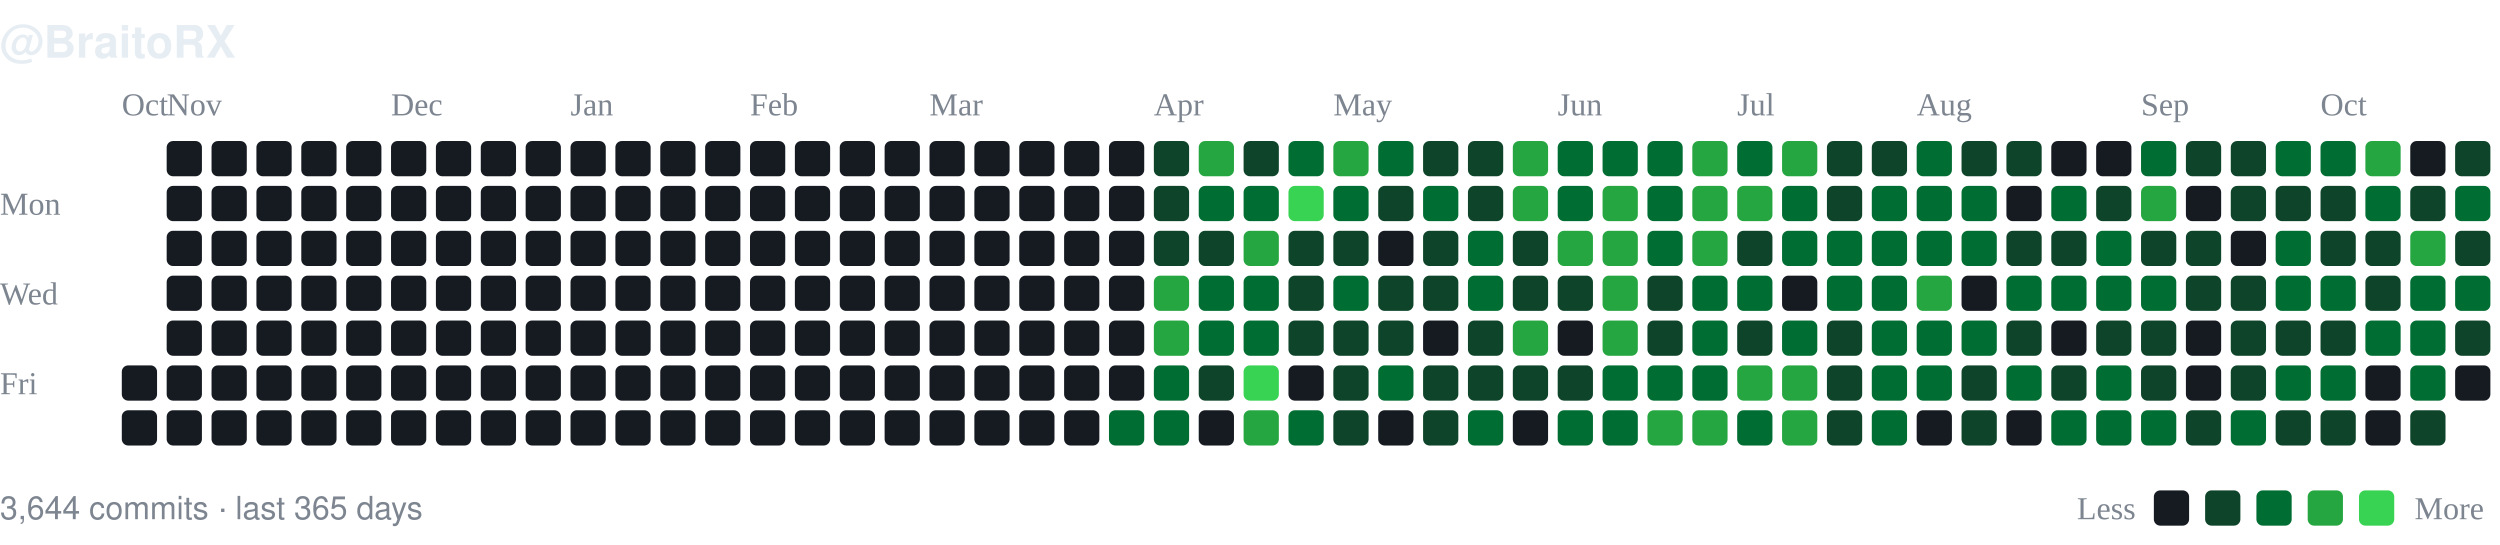
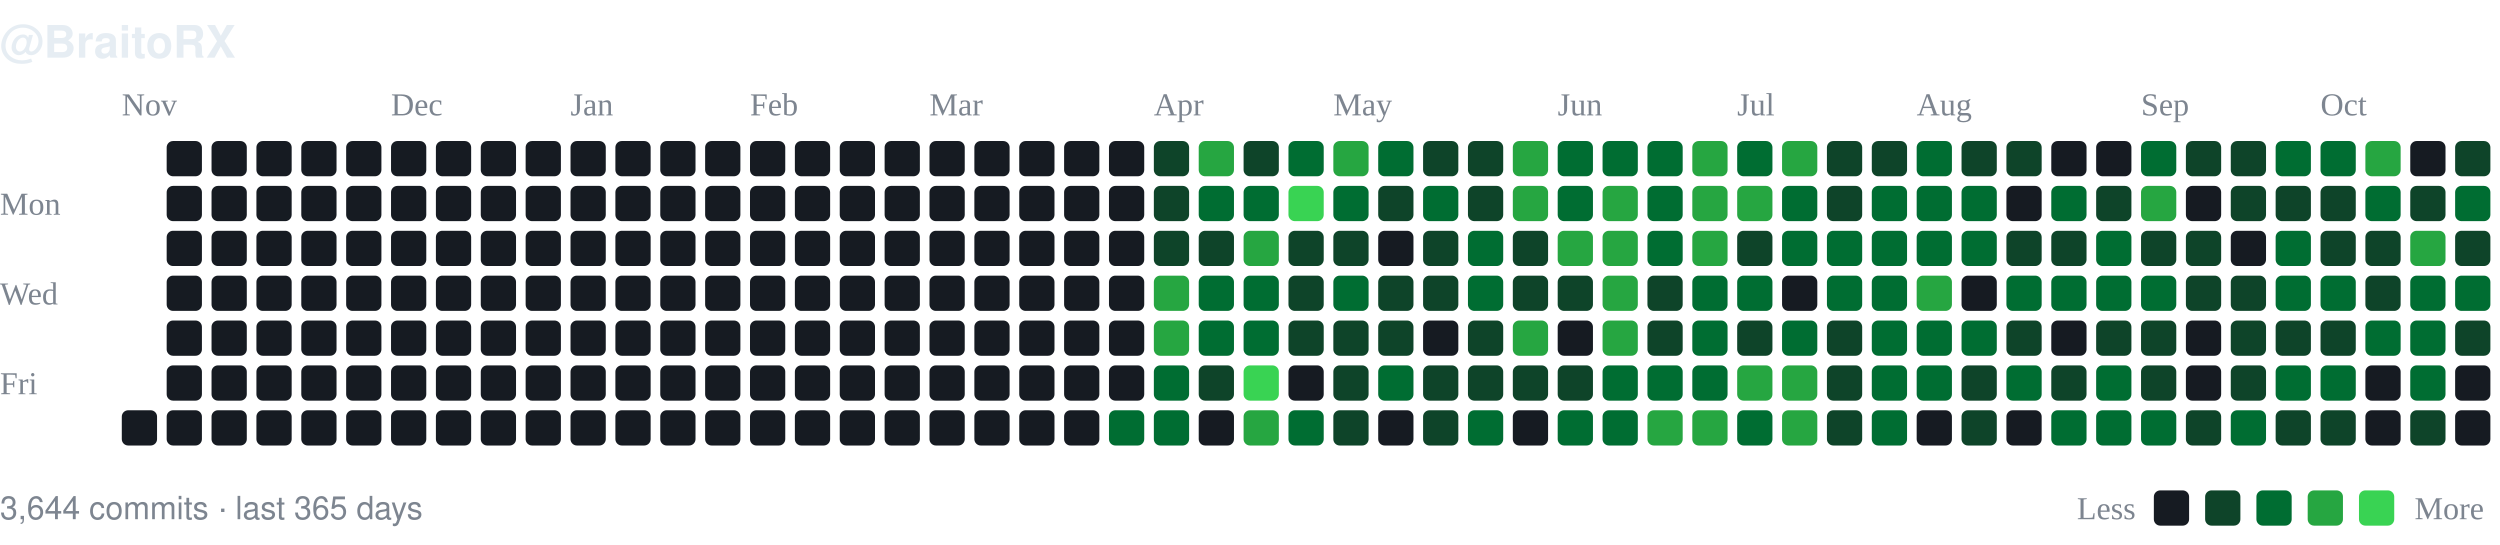
<svg xmlns="http://www.w3.org/2000/svg" width="780" height="170" viewBox="0 0 780 170" role="img">
  <text x="0" y="18" font-size="14" font-weight="600" fill="#e6edf3" font-family="ui-sans-serif,-apple-system,Segoe UI,Helvetica,Arial,sans-serif">@BraitoRX</text>
  <text x="0" y="67" font-size="10" fill="#7d8590">Mon</text>
  <text x="0" y="95" font-size="10" fill="#7d8590">Wed</text>
  <text x="0" y="123" font-size="10" fill="#7d8590">Fri</text>
-   <text x="38" y="36" font-size="10" fill="#7d8590">Oct</text>
-   <rect x="38" y="114" width="11" height="11" rx="2" fill="#161b22" />
+   <text x="38" y="36" font-size="10" fill="#7d8590">Nov</text>
  <rect x="38" y="128" width="11" height="11" rx="2" fill="#161b22" />
-   <text x="52" y="36" font-size="10" fill="#7d8590">Nov</text>
  <rect x="52" y="44" width="11" height="11" rx="2" fill="#161b22" />
  <rect x="52" y="58" width="11" height="11" rx="2" fill="#161b22" />
  <rect x="52" y="72" width="11" height="11" rx="2" fill="#161b22" />
  <rect x="52" y="86" width="11" height="11" rx="2" fill="#161b22" />
  <rect x="52" y="100" width="11" height="11" rx="2" fill="#161b22" />
  <rect x="52" y="114" width="11" height="11" rx="2" fill="#161b22" />
  <rect x="52" y="128" width="11" height="11" rx="2" fill="#161b22" />
  <rect x="66" y="44" width="11" height="11" rx="2" fill="#161b22" />
  <rect x="66" y="58" width="11" height="11" rx="2" fill="#161b22" />
  <rect x="66" y="72" width="11" height="11" rx="2" fill="#161b22" />
  <rect x="66" y="86" width="11" height="11" rx="2" fill="#161b22" />
  <rect x="66" y="100" width="11" height="11" rx="2" fill="#161b22" />
  <rect x="66" y="114" width="11" height="11" rx="2" fill="#161b22" />
  <rect x="66" y="128" width="11" height="11" rx="2" fill="#161b22" />
  <rect x="80" y="44" width="11" height="11" rx="2" fill="#161b22" />
  <rect x="80" y="58" width="11" height="11" rx="2" fill="#161b22" />
  <rect x="80" y="72" width="11" height="11" rx="2" fill="#161b22" />
  <rect x="80" y="86" width="11" height="11" rx="2" fill="#161b22" />
  <rect x="80" y="100" width="11" height="11" rx="2" fill="#161b22" />
  <rect x="80" y="114" width="11" height="11" rx="2" fill="#161b22" />
  <rect x="80" y="128" width="11" height="11" rx="2" fill="#161b22" />
  <rect x="94" y="44" width="11" height="11" rx="2" fill="#161b22" />
  <rect x="94" y="58" width="11" height="11" rx="2" fill="#161b22" />
  <rect x="94" y="72" width="11" height="11" rx="2" fill="#161b22" />
  <rect x="94" y="86" width="11" height="11" rx="2" fill="#161b22" />
  <rect x="94" y="100" width="11" height="11" rx="2" fill="#161b22" />
  <rect x="94" y="114" width="11" height="11" rx="2" fill="#161b22" />
  <rect x="94" y="128" width="11" height="11" rx="2" fill="#161b22" />
  <rect x="108" y="44" width="11" height="11" rx="2" fill="#161b22" />
  <rect x="108" y="58" width="11" height="11" rx="2" fill="#161b22" />
  <rect x="108" y="72" width="11" height="11" rx="2" fill="#161b22" />
  <rect x="108" y="86" width="11" height="11" rx="2" fill="#161b22" />
  <rect x="108" y="100" width="11" height="11" rx="2" fill="#161b22" />
  <rect x="108" y="114" width="11" height="11" rx="2" fill="#161b22" />
  <rect x="108" y="128" width="11" height="11" rx="2" fill="#161b22" />
  <text x="122" y="36" font-size="10" fill="#7d8590">Dec</text>
  <rect x="122" y="44" width="11" height="11" rx="2" fill="#161b22" />
  <rect x="122" y="58" width="11" height="11" rx="2" fill="#161b22" />
  <rect x="122" y="72" width="11" height="11" rx="2" fill="#161b22" />
  <rect x="122" y="86" width="11" height="11" rx="2" fill="#161b22" />
  <rect x="122" y="100" width="11" height="11" rx="2" fill="#161b22" />
  <rect x="122" y="114" width="11" height="11" rx="2" fill="#161b22" />
  <rect x="122" y="128" width="11" height="11" rx="2" fill="#161b22" />
  <rect x="136" y="44" width="11" height="11" rx="2" fill="#161b22" />
  <rect x="136" y="58" width="11" height="11" rx="2" fill="#161b22" />
  <rect x="136" y="72" width="11" height="11" rx="2" fill="#161b22" />
  <rect x="136" y="86" width="11" height="11" rx="2" fill="#161b22" />
  <rect x="136" y="100" width="11" height="11" rx="2" fill="#161b22" />
  <rect x="136" y="114" width="11" height="11" rx="2" fill="#161b22" />
  <rect x="136" y="128" width="11" height="11" rx="2" fill="#161b22" />
  <rect x="150" y="44" width="11" height="11" rx="2" fill="#161b22" />
  <rect x="150" y="58" width="11" height="11" rx="2" fill="#161b22" />
  <rect x="150" y="72" width="11" height="11" rx="2" fill="#161b22" />
  <rect x="150" y="86" width="11" height="11" rx="2" fill="#161b22" />
  <rect x="150" y="100" width="11" height="11" rx="2" fill="#161b22" />
  <rect x="150" y="114" width="11" height="11" rx="2" fill="#161b22" />
  <rect x="150" y="128" width="11" height="11" rx="2" fill="#161b22" />
  <rect x="164" y="44" width="11" height="11" rx="2" fill="#161b22" />
  <rect x="164" y="58" width="11" height="11" rx="2" fill="#161b22" />
  <rect x="164" y="72" width="11" height="11" rx="2" fill="#161b22" />
  <rect x="164" y="86" width="11" height="11" rx="2" fill="#161b22" />
  <rect x="164" y="100" width="11" height="11" rx="2" fill="#161b22" />
  <rect x="164" y="114" width="11" height="11" rx="2" fill="#161b22" />
  <rect x="164" y="128" width="11" height="11" rx="2" fill="#161b22" />
  <text x="178" y="36" font-size="10" fill="#7d8590">Jan</text>
  <rect x="178" y="44" width="11" height="11" rx="2" fill="#161b22" />
  <rect x="178" y="58" width="11" height="11" rx="2" fill="#161b22" />
  <rect x="178" y="72" width="11" height="11" rx="2" fill="#161b22" />
  <rect x="178" y="86" width="11" height="11" rx="2" fill="#161b22" />
  <rect x="178" y="100" width="11" height="11" rx="2" fill="#161b22" />
  <rect x="178" y="114" width="11" height="11" rx="2" fill="#161b22" />
  <rect x="178" y="128" width="11" height="11" rx="2" fill="#161b22" />
  <rect x="192" y="44" width="11" height="11" rx="2" fill="#161b22" />
  <rect x="192" y="58" width="11" height="11" rx="2" fill="#161b22" />
  <rect x="192" y="72" width="11" height="11" rx="2" fill="#161b22" />
  <rect x="192" y="86" width="11" height="11" rx="2" fill="#161b22" />
  <rect x="192" y="100" width="11" height="11" rx="2" fill="#161b22" />
  <rect x="192" y="114" width="11" height="11" rx="2" fill="#161b22" />
  <rect x="192" y="128" width="11" height="11" rx="2" fill="#161b22" />
  <rect x="206" y="44" width="11" height="11" rx="2" fill="#161b22" />
  <rect x="206" y="58" width="11" height="11" rx="2" fill="#161b22" />
  <rect x="206" y="72" width="11" height="11" rx="2" fill="#161b22" />
  <rect x="206" y="86" width="11" height="11" rx="2" fill="#161b22" />
  <rect x="206" y="100" width="11" height="11" rx="2" fill="#161b22" />
  <rect x="206" y="114" width="11" height="11" rx="2" fill="#161b22" />
  <rect x="206" y="128" width="11" height="11" rx="2" fill="#161b22" />
  <rect x="220" y="44" width="11" height="11" rx="2" fill="#161b22" />
  <rect x="220" y="58" width="11" height="11" rx="2" fill="#161b22" />
  <rect x="220" y="72" width="11" height="11" rx="2" fill="#161b22" />
  <rect x="220" y="86" width="11" height="11" rx="2" fill="#161b22" />
  <rect x="220" y="100" width="11" height="11" rx="2" fill="#161b22" />
  <rect x="220" y="114" width="11" height="11" rx="2" fill="#161b22" />
  <rect x="220" y="128" width="11" height="11" rx="2" fill="#161b22" />
  <text x="234" y="36" font-size="10" fill="#7d8590">Feb</text>
  <rect x="234" y="44" width="11" height="11" rx="2" fill="#161b22" />
  <rect x="234" y="58" width="11" height="11" rx="2" fill="#161b22" />
  <rect x="234" y="72" width="11" height="11" rx="2" fill="#161b22" />
  <rect x="234" y="86" width="11" height="11" rx="2" fill="#161b22" />
  <rect x="234" y="100" width="11" height="11" rx="2" fill="#161b22" />
  <rect x="234" y="114" width="11" height="11" rx="2" fill="#161b22" />
  <rect x="234" y="128" width="11" height="11" rx="2" fill="#161b22" />
  <rect x="248" y="44" width="11" height="11" rx="2" fill="#161b22" />
  <rect x="248" y="58" width="11" height="11" rx="2" fill="#161b22" />
  <rect x="248" y="72" width="11" height="11" rx="2" fill="#161b22" />
  <rect x="248" y="86" width="11" height="11" rx="2" fill="#161b22" />
  <rect x="248" y="100" width="11" height="11" rx="2" fill="#161b22" />
  <rect x="248" y="114" width="11" height="11" rx="2" fill="#161b22" />
  <rect x="248" y="128" width="11" height="11" rx="2" fill="#161b22" />
  <rect x="262" y="44" width="11" height="11" rx="2" fill="#161b22" />
  <rect x="262" y="58" width="11" height="11" rx="2" fill="#161b22" />
  <rect x="262" y="72" width="11" height="11" rx="2" fill="#161b22" />
  <rect x="262" y="86" width="11" height="11" rx="2" fill="#161b22" />
  <rect x="262" y="100" width="11" height="11" rx="2" fill="#161b22" />
  <rect x="262" y="114" width="11" height="11" rx="2" fill="#161b22" />
  <rect x="262" y="128" width="11" height="11" rx="2" fill="#161b22" />
  <rect x="276" y="44" width="11" height="11" rx="2" fill="#161b22" />
  <rect x="276" y="58" width="11" height="11" rx="2" fill="#161b22" />
  <rect x="276" y="72" width="11" height="11" rx="2" fill="#161b22" />
  <rect x="276" y="86" width="11" height="11" rx="2" fill="#161b22" />
  <rect x="276" y="100" width="11" height="11" rx="2" fill="#161b22" />
  <rect x="276" y="114" width="11" height="11" rx="2" fill="#161b22" />
  <rect x="276" y="128" width="11" height="11" rx="2" fill="#161b22" />
  <text x="290" y="36" font-size="10" fill="#7d8590">Mar</text>
  <rect x="290" y="44" width="11" height="11" rx="2" fill="#161b22" />
  <rect x="290" y="58" width="11" height="11" rx="2" fill="#161b22" />
  <rect x="290" y="72" width="11" height="11" rx="2" fill="#161b22" />
  <rect x="290" y="86" width="11" height="11" rx="2" fill="#161b22" />
  <rect x="290" y="100" width="11" height="11" rx="2" fill="#161b22" />
  <rect x="290" y="114" width="11" height="11" rx="2" fill="#161b22" />
  <rect x="290" y="128" width="11" height="11" rx="2" fill="#161b22" />
  <rect x="304" y="44" width="11" height="11" rx="2" fill="#161b22" />
  <rect x="304" y="58" width="11" height="11" rx="2" fill="#161b22" />
  <rect x="304" y="72" width="11" height="11" rx="2" fill="#161b22" />
  <rect x="304" y="86" width="11" height="11" rx="2" fill="#161b22" />
  <rect x="304" y="100" width="11" height="11" rx="2" fill="#161b22" />
  <rect x="304" y="114" width="11" height="11" rx="2" fill="#161b22" />
  <rect x="304" y="128" width="11" height="11" rx="2" fill="#161b22" />
  <rect x="318" y="44" width="11" height="11" rx="2" fill="#161b22" />
  <rect x="318" y="58" width="11" height="11" rx="2" fill="#161b22" />
  <rect x="318" y="72" width="11" height="11" rx="2" fill="#161b22" />
  <rect x="318" y="86" width="11" height="11" rx="2" fill="#161b22" />
  <rect x="318" y="100" width="11" height="11" rx="2" fill="#161b22" />
  <rect x="318" y="114" width="11" height="11" rx="2" fill="#161b22" />
  <rect x="318" y="128" width="11" height="11" rx="2" fill="#161b22" />
  <rect x="332" y="44" width="11" height="11" rx="2" fill="#161b22" />
  <rect x="332" y="58" width="11" height="11" rx="2" fill="#161b22" />
  <rect x="332" y="72" width="11" height="11" rx="2" fill="#161b22" />
  <rect x="332" y="86" width="11" height="11" rx="2" fill="#161b22" />
  <rect x="332" y="100" width="11" height="11" rx="2" fill="#161b22" />
  <rect x="332" y="114" width="11" height="11" rx="2" fill="#161b22" />
  <rect x="332" y="128" width="11" height="11" rx="2" fill="#161b22" />
  <rect x="346" y="44" width="11" height="11" rx="2" fill="#161b22" />
  <rect x="346" y="58" width="11" height="11" rx="2" fill="#161b22" />
  <rect x="346" y="72" width="11" height="11" rx="2" fill="#161b22" />
  <rect x="346" y="86" width="11" height="11" rx="2" fill="#161b22" />
  <rect x="346" y="100" width="11" height="11" rx="2" fill="#161b22" />
  <rect x="346" y="114" width="11" height="11" rx="2" fill="#161b22" />
  <rect x="346" y="128" width="11" height="11" rx="2" fill="#006d32" />
  <text x="360" y="36" font-size="10" fill="#7d8590">Apr</text>
  <rect x="360" y="44" width="11" height="11" rx="2" fill="#0e4429" />
  <rect x="360" y="58" width="11" height="11" rx="2" fill="#0e4429" />
  <rect x="360" y="72" width="11" height="11" rx="2" fill="#0e4429" />
  <rect x="360" y="86" width="11" height="11" rx="2" fill="#26a641" />
  <rect x="360" y="100" width="11" height="11" rx="2" fill="#26a641" />
  <rect x="360" y="114" width="11" height="11" rx="2" fill="#006d32" />
  <rect x="360" y="128" width="11" height="11" rx="2" fill="#006d32" />
  <rect x="374" y="44" width="11" height="11" rx="2" fill="#26a641" />
  <rect x="374" y="58" width="11" height="11" rx="2" fill="#006d32" />
  <rect x="374" y="72" width="11" height="11" rx="2" fill="#0e4429" />
  <rect x="374" y="86" width="11" height="11" rx="2" fill="#006d32" />
  <rect x="374" y="100" width="11" height="11" rx="2" fill="#006d32" />
  <rect x="374" y="114" width="11" height="11" rx="2" fill="#0e4429" />
  <rect x="374" y="128" width="11" height="11" rx="2" fill="#161b22" />
  <rect x="388" y="44" width="11" height="11" rx="2" fill="#0e4429" />
  <rect x="388" y="58" width="11" height="11" rx="2" fill="#006d32" />
  <rect x="388" y="72" width="11" height="11" rx="2" fill="#26a641" />
  <rect x="388" y="86" width="11" height="11" rx="2" fill="#006d32" />
  <rect x="388" y="100" width="11" height="11" rx="2" fill="#006d32" />
  <rect x="388" y="114" width="11" height="11" rx="2" fill="#39d353" />
  <rect x="388" y="128" width="11" height="11" rx="2" fill="#26a641" />
  <rect x="402" y="44" width="11" height="11" rx="2" fill="#006d32" />
  <rect x="402" y="58" width="11" height="11" rx="2" fill="#39d353" />
  <rect x="402" y="72" width="11" height="11" rx="2" fill="#0e4429" />
  <rect x="402" y="86" width="11" height="11" rx="2" fill="#0e4429" />
  <rect x="402" y="100" width="11" height="11" rx="2" fill="#0e4429" />
  <rect x="402" y="114" width="11" height="11" rx="2" fill="#161b22" />
  <rect x="402" y="128" width="11" height="11" rx="2" fill="#006d32" />
  <text x="416" y="36" font-size="10" fill="#7d8590">May</text>
  <rect x="416" y="44" width="11" height="11" rx="2" fill="#26a641" />
  <rect x="416" y="58" width="11" height="11" rx="2" fill="#006d32" />
  <rect x="416" y="72" width="11" height="11" rx="2" fill="#0e4429" />
  <rect x="416" y="86" width="11" height="11" rx="2" fill="#006d32" />
  <rect x="416" y="100" width="11" height="11" rx="2" fill="#0e4429" />
  <rect x="416" y="114" width="11" height="11" rx="2" fill="#0e4429" />
  <rect x="416" y="128" width="11" height="11" rx="2" fill="#0e4429" />
  <rect x="430" y="44" width="11" height="11" rx="2" fill="#006d32" />
  <rect x="430" y="58" width="11" height="11" rx="2" fill="#0e4429" />
  <rect x="430" y="72" width="11" height="11" rx="2" fill="#161b22" />
  <rect x="430" y="86" width="11" height="11" rx="2" fill="#0e4429" />
  <rect x="430" y="100" width="11" height="11" rx="2" fill="#0e4429" />
  <rect x="430" y="114" width="11" height="11" rx="2" fill="#006d32" />
  <rect x="430" y="128" width="11" height="11" rx="2" fill="#161b22" />
  <rect x="444" y="44" width="11" height="11" rx="2" fill="#0e4429" />
  <rect x="444" y="58" width="11" height="11" rx="2" fill="#006d32" />
  <rect x="444" y="72" width="11" height="11" rx="2" fill="#0e4429" />
  <rect x="444" y="86" width="11" height="11" rx="2" fill="#0e4429" />
  <rect x="444" y="100" width="11" height="11" rx="2" fill="#161b22" />
  <rect x="444" y="114" width="11" height="11" rx="2" fill="#0e4429" />
  <rect x="444" y="128" width="11" height="11" rx="2" fill="#0e4429" />
  <rect x="458" y="44" width="11" height="11" rx="2" fill="#0e4429" />
  <rect x="458" y="58" width="11" height="11" rx="2" fill="#0e4429" />
  <rect x="458" y="72" width="11" height="11" rx="2" fill="#006d32" />
  <rect x="458" y="86" width="11" height="11" rx="2" fill="#006d32" />
  <rect x="458" y="100" width="11" height="11" rx="2" fill="#0e4429" />
  <rect x="458" y="114" width="11" height="11" rx="2" fill="#0e4429" />
  <rect x="458" y="128" width="11" height="11" rx="2" fill="#006d32" />
  <rect x="472" y="44" width="11" height="11" rx="2" fill="#26a641" />
  <rect x="472" y="58" width="11" height="11" rx="2" fill="#26a641" />
  <rect x="472" y="72" width="11" height="11" rx="2" fill="#0e4429" />
  <rect x="472" y="86" width="11" height="11" rx="2" fill="#0e4429" />
  <rect x="472" y="100" width="11" height="11" rx="2" fill="#26a641" />
  <rect x="472" y="114" width="11" height="11" rx="2" fill="#0e4429" />
  <rect x="472" y="128" width="11" height="11" rx="2" fill="#161b22" />
  <text x="486" y="36" font-size="10" fill="#7d8590">Jun</text>
  <rect x="486" y="44" width="11" height="11" rx="2" fill="#006d32" />
  <rect x="486" y="58" width="11" height="11" rx="2" fill="#006d32" />
  <rect x="486" y="72" width="11" height="11" rx="2" fill="#26a641" />
  <rect x="486" y="86" width="11" height="11" rx="2" fill="#0e4429" />
  <rect x="486" y="100" width="11" height="11" rx="2" fill="#161b22" />
  <rect x="486" y="114" width="11" height="11" rx="2" fill="#0e4429" />
  <rect x="486" y="128" width="11" height="11" rx="2" fill="#006d32" />
  <rect x="500" y="44" width="11" height="11" rx="2" fill="#006d32" />
  <rect x="500" y="58" width="11" height="11" rx="2" fill="#26a641" />
  <rect x="500" y="72" width="11" height="11" rx="2" fill="#26a641" />
  <rect x="500" y="86" width="11" height="11" rx="2" fill="#26a641" />
  <rect x="500" y="100" width="11" height="11" rx="2" fill="#26a641" />
  <rect x="500" y="114" width="11" height="11" rx="2" fill="#006d32" />
  <rect x="500" y="128" width="11" height="11" rx="2" fill="#006d32" />
  <rect x="514" y="44" width="11" height="11" rx="2" fill="#006d32" />
  <rect x="514" y="58" width="11" height="11" rx="2" fill="#006d32" />
  <rect x="514" y="72" width="11" height="11" rx="2" fill="#006d32" />
  <rect x="514" y="86" width="11" height="11" rx="2" fill="#0e4429" />
  <rect x="514" y="100" width="11" height="11" rx="2" fill="#0e4429" />
  <rect x="514" y="114" width="11" height="11" rx="2" fill="#006d32" />
  <rect x="514" y="128" width="11" height="11" rx="2" fill="#26a641" />
  <rect x="528" y="44" width="11" height="11" rx="2" fill="#26a641" />
  <rect x="528" y="58" width="11" height="11" rx="2" fill="#26a641" />
  <rect x="528" y="72" width="11" height="11" rx="2" fill="#26a641" />
  <rect x="528" y="86" width="11" height="11" rx="2" fill="#006d32" />
  <rect x="528" y="100" width="11" height="11" rx="2" fill="#006d32" />
  <rect x="528" y="114" width="11" height="11" rx="2" fill="#006d32" />
  <rect x="528" y="128" width="11" height="11" rx="2" fill="#26a641" />
  <text x="542" y="36" font-size="10" fill="#7d8590">Jul</text>
  <rect x="542" y="44" width="11" height="11" rx="2" fill="#006d32" />
  <rect x="542" y="58" width="11" height="11" rx="2" fill="#26a641" />
  <rect x="542" y="72" width="11" height="11" rx="2" fill="#0e4429" />
  <rect x="542" y="86" width="11" height="11" rx="2" fill="#006d32" />
  <rect x="542" y="100" width="11" height="11" rx="2" fill="#0e4429" />
  <rect x="542" y="114" width="11" height="11" rx="2" fill="#26a641" />
  <rect x="542" y="128" width="11" height="11" rx="2" fill="#006d32" />
  <rect x="556" y="44" width="11" height="11" rx="2" fill="#26a641" />
  <rect x="556" y="58" width="11" height="11" rx="2" fill="#006d32" />
  <rect x="556" y="72" width="11" height="11" rx="2" fill="#006d32" />
  <rect x="556" y="86" width="11" height="11" rx="2" fill="#161b22" />
  <rect x="556" y="100" width="11" height="11" rx="2" fill="#006d32" />
  <rect x="556" y="114" width="11" height="11" rx="2" fill="#26a641" />
  <rect x="556" y="128" width="11" height="11" rx="2" fill="#26a641" />
  <rect x="570" y="44" width="11" height="11" rx="2" fill="#0e4429" />
  <rect x="570" y="58" width="11" height="11" rx="2" fill="#0e4429" />
  <rect x="570" y="72" width="11" height="11" rx="2" fill="#006d32" />
  <rect x="570" y="86" width="11" height="11" rx="2" fill="#006d32" />
  <rect x="570" y="100" width="11" height="11" rx="2" fill="#0e4429" />
  <rect x="570" y="114" width="11" height="11" rx="2" fill="#0e4429" />
  <rect x="570" y="128" width="11" height="11" rx="2" fill="#0e4429" />
  <rect x="584" y="44" width="11" height="11" rx="2" fill="#0e4429" />
  <rect x="584" y="58" width="11" height="11" rx="2" fill="#006d32" />
  <rect x="584" y="72" width="11" height="11" rx="2" fill="#006d32" />
  <rect x="584" y="86" width="11" height="11" rx="2" fill="#006d32" />
  <rect x="584" y="100" width="11" height="11" rx="2" fill="#006d32" />
  <rect x="584" y="114" width="11" height="11" rx="2" fill="#006d32" />
  <rect x="584" y="128" width="11" height="11" rx="2" fill="#006d32" />
  <text x="598" y="36" font-size="10" fill="#7d8590">Aug</text>
  <rect x="598" y="44" width="11" height="11" rx="2" fill="#006d32" />
  <rect x="598" y="58" width="11" height="11" rx="2" fill="#006d32" />
  <rect x="598" y="72" width="11" height="11" rx="2" fill="#006d32" />
  <rect x="598" y="86" width="11" height="11" rx="2" fill="#26a641" />
  <rect x="598" y="100" width="11" height="11" rx="2" fill="#006d32" />
  <rect x="598" y="114" width="11" height="11" rx="2" fill="#006d32" />
  <rect x="598" y="128" width="11" height="11" rx="2" fill="#161b22" />
  <rect x="612" y="44" width="11" height="11" rx="2" fill="#0e4429" />
  <rect x="612" y="58" width="11" height="11" rx="2" fill="#006d32" />
  <rect x="612" y="72" width="11" height="11" rx="2" fill="#006d32" />
  <rect x="612" y="86" width="11" height="11" rx="2" fill="#161b22" />
  <rect x="612" y="100" width="11" height="11" rx="2" fill="#006d32" />
  <rect x="612" y="114" width="11" height="11" rx="2" fill="#0e4429" />
  <rect x="612" y="128" width="11" height="11" rx="2" fill="#0e4429" />
  <rect x="626" y="44" width="11" height="11" rx="2" fill="#0e4429" />
  <rect x="626" y="58" width="11" height="11" rx="2" fill="#161b22" />
  <rect x="626" y="72" width="11" height="11" rx="2" fill="#0e4429" />
  <rect x="626" y="86" width="11" height="11" rx="2" fill="#006d32" />
  <rect x="626" y="100" width="11" height="11" rx="2" fill="#0e4429" />
  <rect x="626" y="114" width="11" height="11" rx="2" fill="#006d32" />
  <rect x="626" y="128" width="11" height="11" rx="2" fill="#161b22" />
  <rect x="640" y="44" width="11" height="11" rx="2" fill="#161b22" />
  <rect x="640" y="58" width="11" height="11" rx="2" fill="#006d32" />
  <rect x="640" y="72" width="11" height="11" rx="2" fill="#0e4429" />
  <rect x="640" y="86" width="11" height="11" rx="2" fill="#006d32" />
  <rect x="640" y="100" width="11" height="11" rx="2" fill="#161b22" />
  <rect x="640" y="114" width="11" height="11" rx="2" fill="#0e4429" />
  <rect x="640" y="128" width="11" height="11" rx="2" fill="#006d32" />
  <rect x="654" y="44" width="11" height="11" rx="2" fill="#161b22" />
  <rect x="654" y="58" width="11" height="11" rx="2" fill="#0e4429" />
  <rect x="654" y="72" width="11" height="11" rx="2" fill="#006d32" />
  <rect x="654" y="86" width="11" height="11" rx="2" fill="#006d32" />
  <rect x="654" y="100" width="11" height="11" rx="2" fill="#0e4429" />
  <rect x="654" y="114" width="11" height="11" rx="2" fill="#006d32" />
  <rect x="654" y="128" width="11" height="11" rx="2" fill="#006d32" />
  <text x="668" y="36" font-size="10" fill="#7d8590">Sep</text>
  <rect x="668" y="44" width="11" height="11" rx="2" fill="#006d32" />
  <rect x="668" y="58" width="11" height="11" rx="2" fill="#26a641" />
  <rect x="668" y="72" width="11" height="11" rx="2" fill="#0e4429" />
  <rect x="668" y="86" width="11" height="11" rx="2" fill="#006d32" />
  <rect x="668" y="100" width="11" height="11" rx="2" fill="#0e4429" />
  <rect x="668" y="114" width="11" height="11" rx="2" fill="#0e4429" />
  <rect x="668" y="128" width="11" height="11" rx="2" fill="#006d32" />
  <rect x="682" y="44" width="11" height="11" rx="2" fill="#0e4429" />
  <rect x="682" y="58" width="11" height="11" rx="2" fill="#161b22" />
  <rect x="682" y="72" width="11" height="11" rx="2" fill="#0e4429" />
  <rect x="682" y="86" width="11" height="11" rx="2" fill="#0e4429" />
  <rect x="682" y="100" width="11" height="11" rx="2" fill="#161b22" />
  <rect x="682" y="114" width="11" height="11" rx="2" fill="#161b22" />
  <rect x="682" y="128" width="11" height="11" rx="2" fill="#0e4429" />
  <rect x="696" y="44" width="11" height="11" rx="2" fill="#0e4429" />
  <rect x="696" y="58" width="11" height="11" rx="2" fill="#0e4429" />
  <rect x="696" y="72" width="11" height="11" rx="2" fill="#161b22" />
  <rect x="696" y="86" width="11" height="11" rx="2" fill="#0e4429" />
  <rect x="696" y="100" width="11" height="11" rx="2" fill="#0e4429" />
  <rect x="696" y="114" width="11" height="11" rx="2" fill="#0e4429" />
  <rect x="696" y="128" width="11" height="11" rx="2" fill="#006d32" />
  <rect x="710" y="44" width="11" height="11" rx="2" fill="#006d32" />
  <rect x="710" y="58" width="11" height="11" rx="2" fill="#0e4429" />
  <rect x="710" y="72" width="11" height="11" rx="2" fill="#006d32" />
  <rect x="710" y="86" width="11" height="11" rx="2" fill="#006d32" />
  <rect x="710" y="100" width="11" height="11" rx="2" fill="#0e4429" />
  <rect x="710" y="114" width="11" height="11" rx="2" fill="#006d32" />
  <rect x="710" y="128" width="11" height="11" rx="2" fill="#0e4429" />
  <text x="724" y="36" font-size="10" fill="#7d8590">Oct</text>
  <rect x="724" y="44" width="11" height="11" rx="2" fill="#006d32" />
  <rect x="724" y="58" width="11" height="11" rx="2" fill="#0e4429" />
  <rect x="724" y="72" width="11" height="11" rx="2" fill="#0e4429" />
  <rect x="724" y="86" width="11" height="11" rx="2" fill="#006d32" />
  <rect x="724" y="100" width="11" height="11" rx="2" fill="#0e4429" />
  <rect x="724" y="114" width="11" height="11" rx="2" fill="#006d32" />
  <rect x="724" y="128" width="11" height="11" rx="2" fill="#0e4429" />
  <rect x="738" y="44" width="11" height="11" rx="2" fill="#26a641" />
  <rect x="738" y="58" width="11" height="11" rx="2" fill="#006d32" />
  <rect x="738" y="72" width="11" height="11" rx="2" fill="#0e4429" />
  <rect x="738" y="86" width="11" height="11" rx="2" fill="#0e4429" />
  <rect x="738" y="100" width="11" height="11" rx="2" fill="#006d32" />
  <rect x="738" y="114" width="11" height="11" rx="2" fill="#161b22" />
  <rect x="738" y="128" width="11" height="11" rx="2" fill="#161b22" />
  <rect x="752" y="44" width="11" height="11" rx="2" fill="#161b22" />
  <rect x="752" y="58" width="11" height="11" rx="2" fill="#0e4429" />
  <rect x="752" y="72" width="11" height="11" rx="2" fill="#26a641" />
  <rect x="752" y="86" width="11" height="11" rx="2" fill="#006d32" />
  <rect x="752" y="100" width="11" height="11" rx="2" fill="#006d32" />
  <rect x="752" y="114" width="11" height="11" rx="2" fill="#006d32" />
  <rect x="752" y="128" width="11" height="11" rx="2" fill="#0e4429" />
  <rect x="766" y="44" width="11" height="11" rx="2" fill="#0e4429" />
  <rect x="766" y="58" width="11" height="11" rx="2" fill="#006d32" />
  <rect x="766" y="72" width="11" height="11" rx="2" fill="#0e4429" />
  <rect x="766" y="86" width="11" height="11" rx="2" fill="#006d32" />
  <rect x="766" y="100" width="11" height="11" rx="2" fill="#0e4429" />
  <rect x="766" y="114" width="11" height="11" rx="2" fill="#161b22" />
+   <rect x="766" y="128" width="11" height="11" rx="2" fill="#161b22" />
  <text x="648" y="162" font-size="10" fill="#7d8590">Less</text>
  <rect x="672" y="153" width="11" height="11" rx="2" fill="#161b22" />
  <rect x="688" y="153" width="11" height="11" rx="2" fill="#0e4429" />
  <rect x="704" y="153" width="11" height="11" rx="2" fill="#006d32" />
  <rect x="720" y="153" width="11" height="11" rx="2" fill="#26a641" />
  <rect x="736" y="153" width="11" height="11" rx="2" fill="#39d353" />
  <text x="775" y="162" font-size="10" fill="#7d8590" text-anchor="end">More</text>
  <text x="0" y="162" font-size="10" fill="#7d8590" font-family="ui-sans-serif,-apple-system,Segoe UI,Helvetica,Arial,sans-serif">3,644 commits · last 365 days</text>
</svg>
